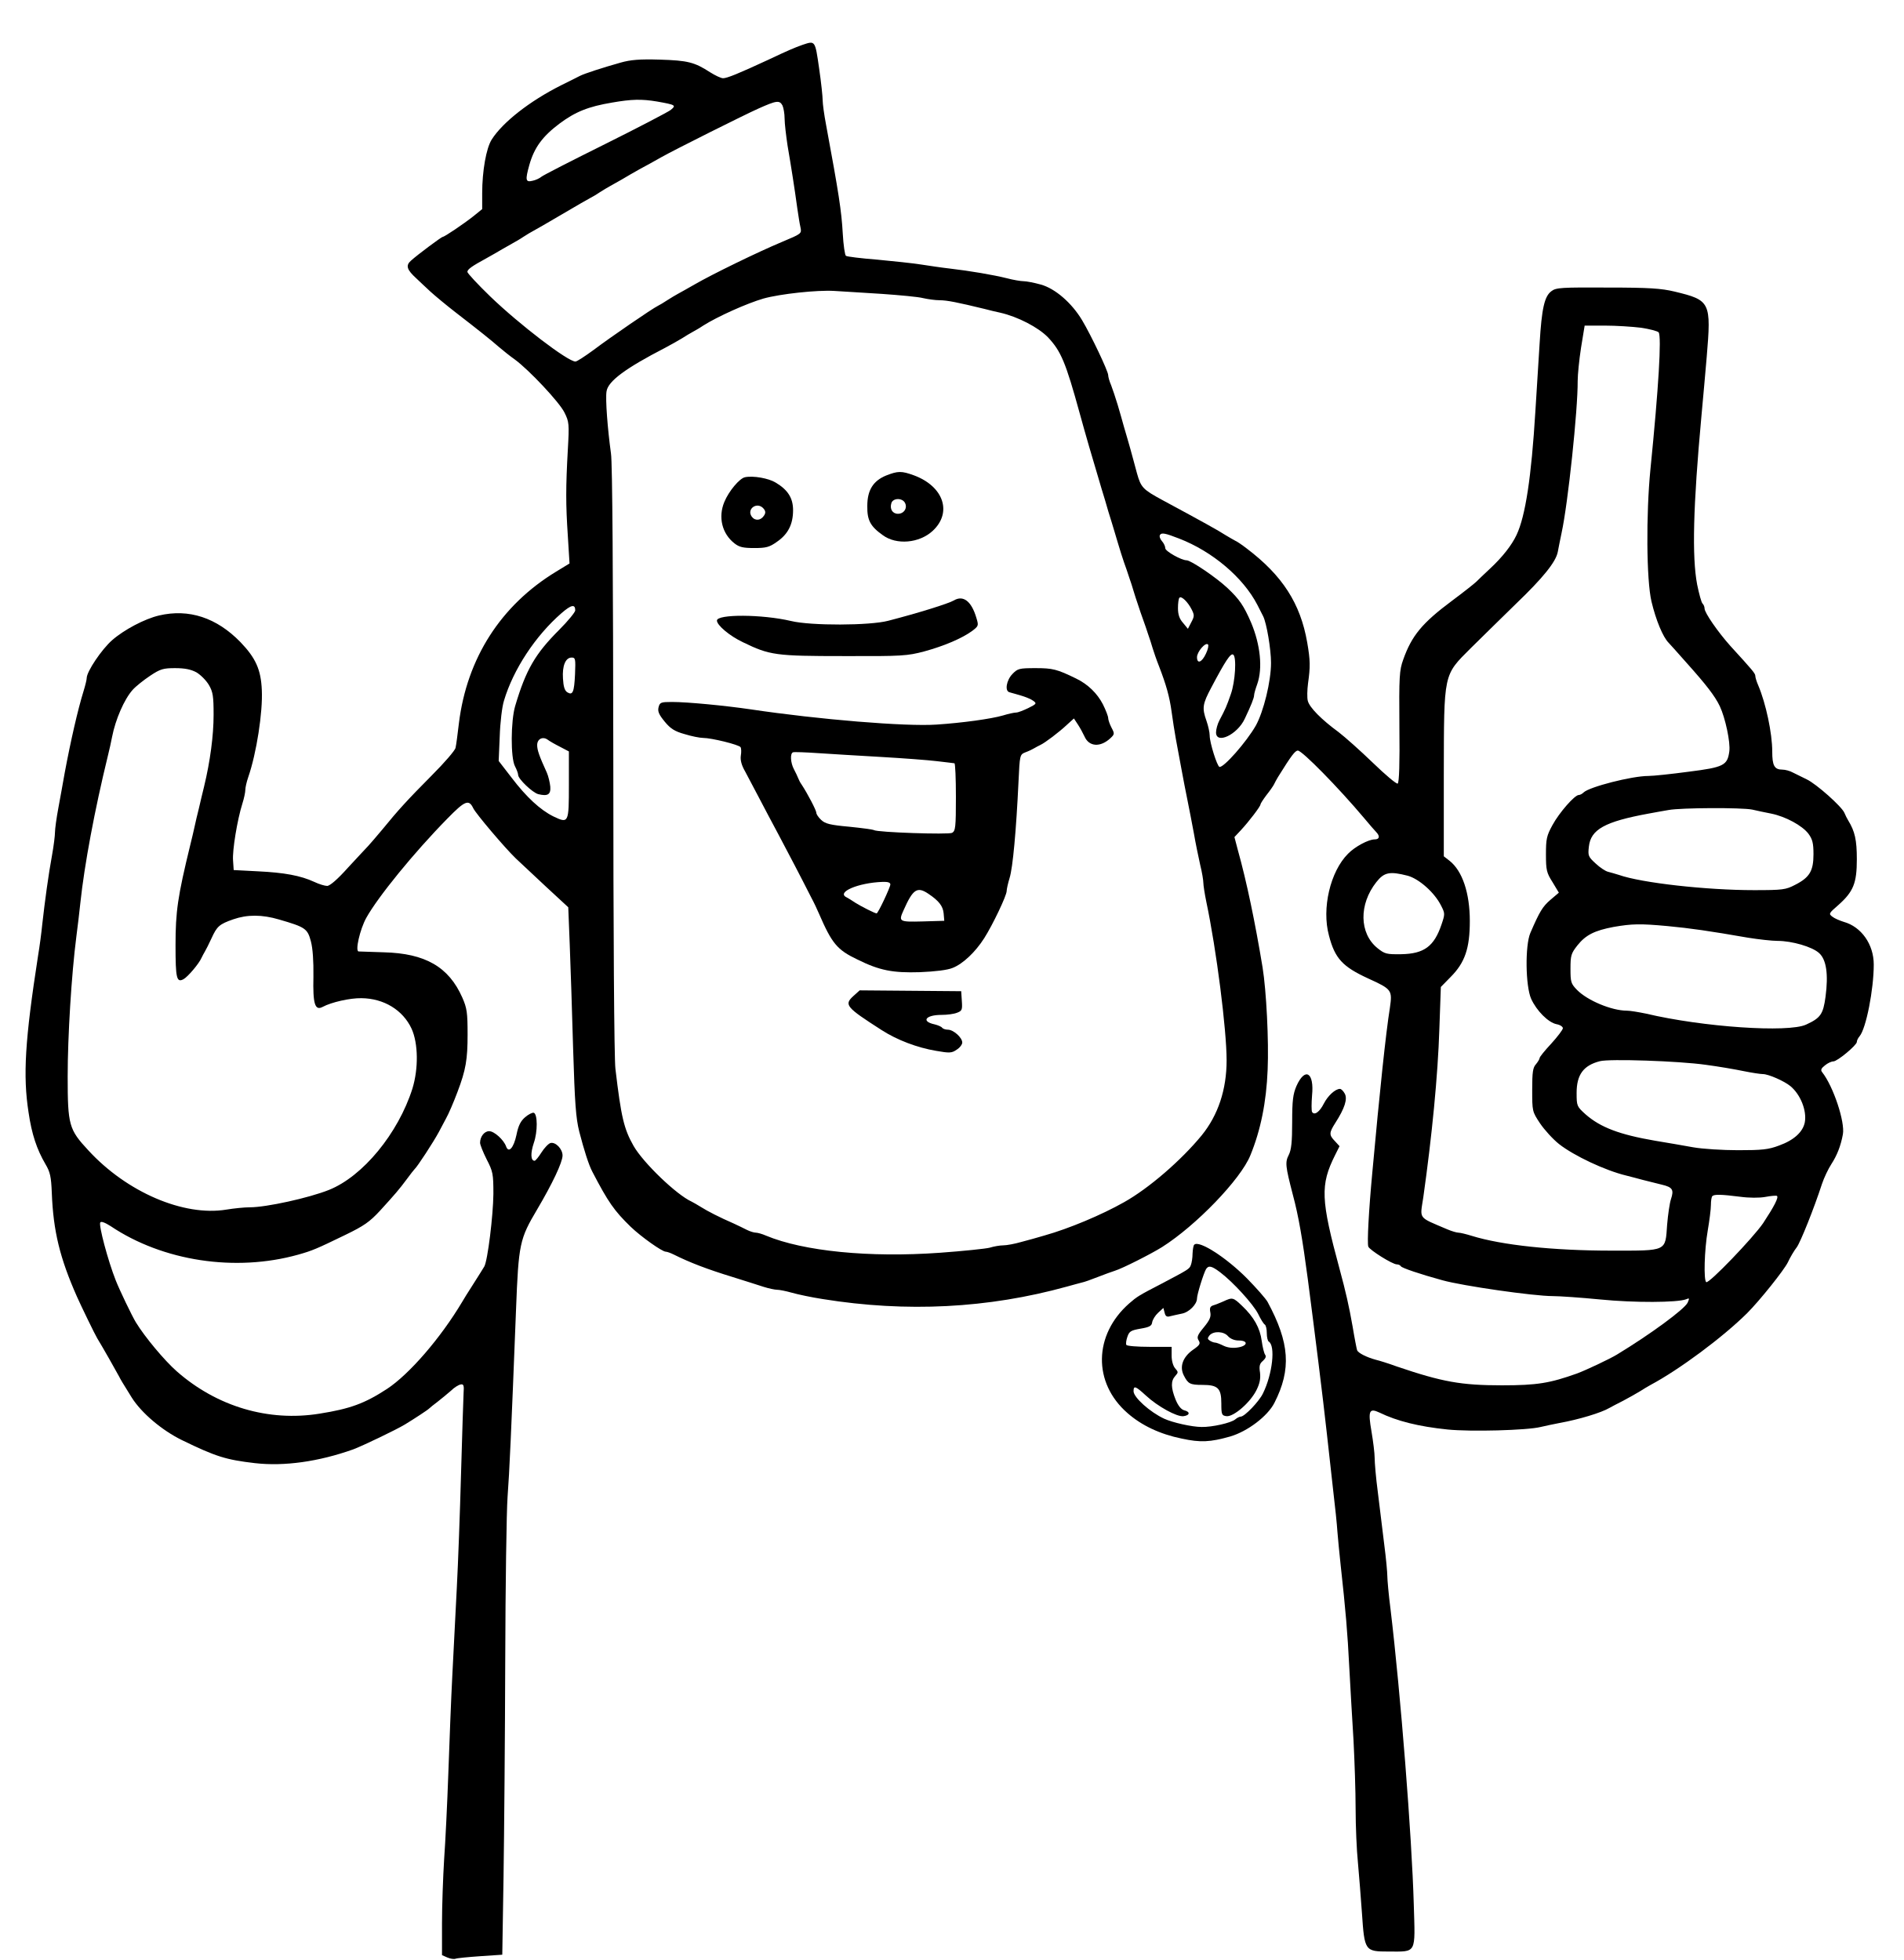
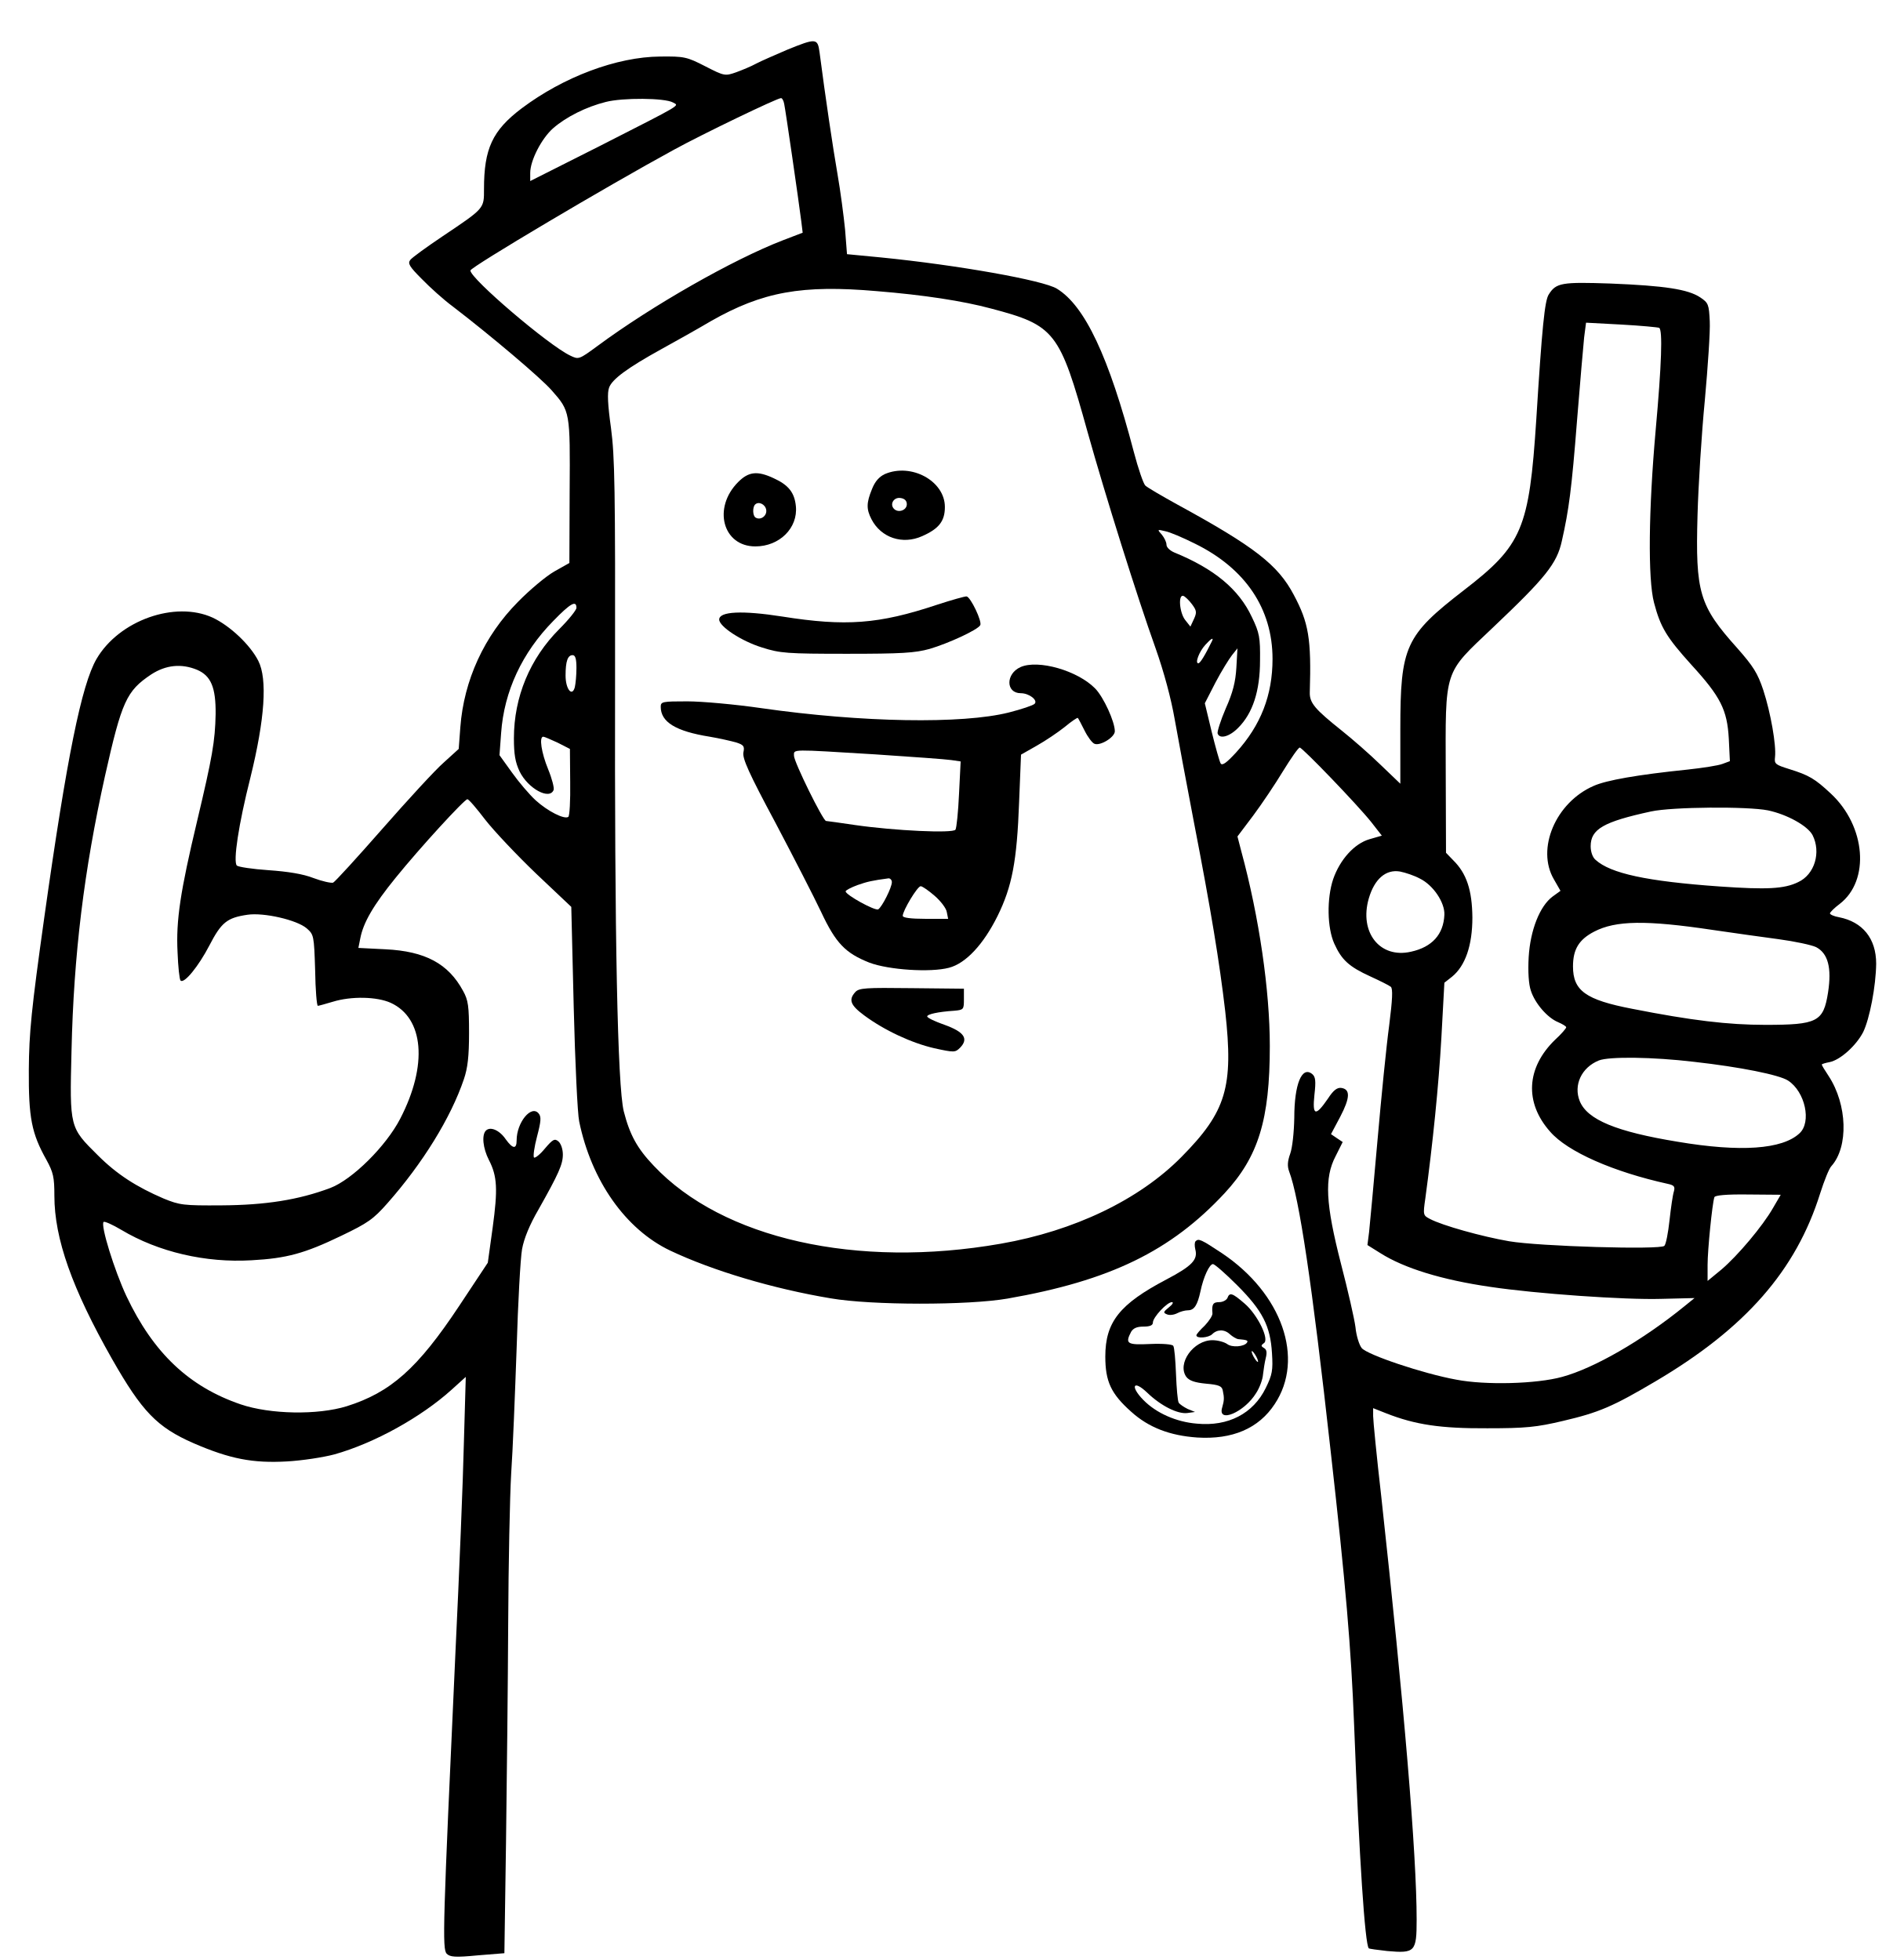
- <svg xmlns="http://www.w3.org/2000/svg" version="1.0" width="900pt" height="927pt" viewBox="0 0 900 927" preserveAspectRatio="xMidYMid meet">
-   <g transform="translate(0,927) scale(0.1,-0.1)" fill="#000000" stroke="none">
-     <path d="M3795 9058 c-37 -13 -70 -27 -165 -72 -138 -64 -192 -86 -211 -86 -10 0 -37 13 -61 28 -74 48 -106 56 -238 60 -96 3 -139 -1 -185 -14 -82 -23 -172 -52 -193 -63 -9 -5 -50 -25 -90 -45 -147 -74 -275 -174 -327 -256 -26 -41 -45 -149 -45 -254 l0 -75 -42 -34 c-47 -37 -136 -97 -144 -97 -6 0 -119 -84 -151 -113 -26 -23 -19 -43 26 -84 14 -14 44 -41 66 -62 22 -20 76 -65 120 -99 115 -89 165 -129 204 -163 19 -16 52 -43 75 -59 67 -49 211 -202 235 -251 22 -44 23 -54 16 -175 -10 -180 -10 -259 0 -409 l8 -130 -64 -39 c-261 -159 -421 -409 -459 -716 -6 -52 -13 -105 -16 -117 -2 -12 -53 -71 -112 -130 -118 -119 -158 -163 -234 -256 -28 -34 -59 -69 -67 -78 -9 -9 -51 -55 -95 -102 -49 -55 -86 -87 -99 -87 -11 0 -38 8 -61 19 -65 30 -142 44 -266 50 l-115 6 -3 45 c-4 47 20 193 44 269 8 25 14 54 14 65 0 11 6 38 14 61 39 113 69 307 64 411 -4 97 -29 152 -101 227 -113 116 -244 159 -385 126 -68 -16 -165 -67 -222 -117 -49 -43 -120 -148 -120 -179 0 -8 -7 -36 -15 -62 -27 -87 -61 -236 -89 -386 -8 -44 -21 -119 -30 -166 -9 -48 -16 -100 -16 -115 0 -16 -6 -65 -14 -109 -17 -92 -34 -218 -46 -325 -4 -41 -13 -109 -20 -150 -62 -400 -72 -567 -45 -741 15 -103 39 -175 80 -245 22 -37 27 -59 30 -137 7 -180 38 -307 119 -490 20 -45 85 -179 96 -197 20 -32 96 -166 103 -180 8 -16 14 -26 60 -100 46 -73 143 -155 237 -201 162 -79 209 -93 345 -109 139 -16 302 7 465 65 43 16 202 92 245 118 46 28 110 70 115 76 3 3 21 18 40 32 19 15 47 38 63 52 15 15 35 27 45 29 14 3 17 -4 14 -42 -1 -25 -7 -196 -12 -380 -5 -184 -14 -427 -20 -540 -6 -113 -15 -297 -21 -410 -6 -113 -14 -322 -19 -465 -5 -143 -14 -327 -20 -410 -5 -82 -10 -218 -10 -301 l0 -151 25 -11 c14 -6 31 -9 39 -6 7 3 60 8 117 12 l104 7 6 370 c3 204 7 663 8 1020 1 358 6 706 11 775 9 120 17 297 40 885 12 313 17 335 100 475 72 122 120 223 120 255 0 31 -33 65 -57 59 -10 -3 -29 -23 -43 -45 -13 -21 -28 -39 -32 -39 -19 0 -20 36 -4 84 19 54 18 137 0 143 -6 2 -25 -7 -41 -21 -21 -18 -32 -39 -41 -84 -13 -61 -37 -88 -49 -54 -11 31 -56 72 -80 72 -23 0 -43 -26 -43 -55 0 -9 14 -44 31 -78 30 -58 32 -69 32 -164 -1 -102 -27 -315 -43 -343 -5 -8 -28 -46 -52 -83 -24 -37 -48 -76 -53 -85 -102 -171 -250 -342 -355 -411 -106 -69 -174 -94 -319 -117 -241 -39 -485 33 -675 200 -58 51 -150 161 -193 231 -18 29 -78 154 -96 200 -37 94 -81 260 -73 273 4 7 22 0 49 -17 247 -166 590 -218 887 -135 67 19 86 27 222 93 89 43 116 62 165 115 72 79 91 101 128 151 16 22 32 42 35 45 13 11 91 131 115 176 14 27 30 56 34 64 12 21 36 77 54 125 40 105 48 155 48 272 0 104 -3 125 -25 175 -64 145 -175 209 -371 214 -60 2 -114 4 -119 4 -18 0 6 105 36 159 55 99 225 308 383 469 84 86 102 93 123 49 12 -25 148 -186 201 -237 20 -19 84 -79 142 -133 l106 -98 7 -177 c4 -97 11 -319 16 -492 8 -260 13 -328 29 -392 23 -89 45 -158 62 -190 75 -144 103 -184 181 -260 50 -48 149 -118 166 -118 6 0 23 -6 39 -14 74 -37 157 -69 278 -106 55 -17 120 -38 145 -46 25 -8 54 -14 64 -14 11 0 42 -6 70 -14 28 -8 94 -22 146 -30 397 -64 783 -44 1155 59 28 8 59 16 70 19 11 2 45 14 75 26 30 12 67 25 82 30 36 11 172 80 223 112 161 102 371 320 417 433 49 119 76 253 82 405 6 136 -6 374 -24 485 -35 212 -75 405 -117 555 l-16 61 30 32 c39 42 93 113 93 122 0 4 13 24 28 44 16 20 32 43 36 51 4 8 12 24 19 35 64 103 81 125 94 125 20 0 191 -174 313 -319 25 -30 51 -60 58 -67 18 -19 15 -34 -8 -34 -29 0 -93 -34 -126 -68 -84 -84 -125 -259 -90 -387 28 -108 64 -147 186 -203 112 -51 114 -55 102 -139 -19 -118 -48 -394 -83 -778 -17 -182 -25 -333 -19 -351 6 -16 114 -84 135 -84 8 0 16 -4 19 -9 5 -8 90 -37 196 -66 97 -27 432 -75 522 -75 31 0 133 -7 225 -16 161 -16 364 -15 406 1 16 7 16 5 7 -16 -15 -31 -175 -149 -335 -246 -35 -21 -145 -73 -188 -89 -129 -46 -189 -56 -355 -56 -193 0 -282 16 -497 89 -38 14 -83 28 -100 32 -44 12 -83 32 -88 45 -2 6 -12 56 -21 111 -17 97 -33 167 -61 270 -90 332 -93 400 -22 542 l21 42 -22 24 c-28 29 -28 39 2 86 45 70 58 113 45 138 -7 13 -17 23 -23 23 -22 0 -57 -32 -76 -69 -20 -40 -45 -58 -56 -40 -3 6 -3 41 0 78 11 109 -33 136 -74 44 -16 -38 -20 -67 -20 -170 0 -94 -4 -131 -16 -155 -18 -35 -16 -53 19 -188 27 -100 46 -211 71 -400 35 -269 70 -549 90 -730 8 -74 22 -196 30 -270 9 -74 18 -162 20 -195 3 -33 9 -103 15 -155 24 -217 33 -324 41 -485 5 -93 14 -249 20 -345 5 -96 10 -242 10 -325 0 -82 5 -197 11 -255 5 -58 14 -165 19 -239 12 -178 14 -181 126 -181 134 0 126 -14 119 223 -9 321 -62 996 -110 1397 -9 69 -15 139 -15 155 0 17 -6 85 -15 153 -8 67 -22 177 -30 245 -9 67 -15 140 -15 162 0 22 -7 78 -15 125 -17 98 -11 112 38 89 82 -40 185 -66 322 -80 109 -11 376 -4 440 12 22 5 63 14 90 19 89 16 196 48 235 71 8 5 38 20 65 34 28 15 64 35 80 45 17 11 39 24 50 30 135 72 341 225 456 339 60 60 175 204 193 241 10 22 30 56 42 71 17 23 81 182 119 299 10 30 30 72 45 95 26 40 44 85 54 140 11 58 -45 227 -98 294 -8 10 -5 18 13 32 13 11 31 19 40 19 19 0 111 77 111 92 0 7 6 19 13 27 31 37 67 222 67 339 0 96 -59 179 -142 202 -19 6 -43 16 -53 24 -19 14 -18 16 27 55 72 64 88 104 88 217 0 91 -9 132 -41 184 -5 8 -13 24 -18 36 -13 30 -132 136 -178 158 -21 10 -50 25 -65 32 -14 8 -37 14 -50 14 -38 0 -48 19 -48 86 0 86 -30 227 -66 312 -8 18 -14 38 -14 45 0 12 -13 27 -118 142 -59 66 -122 157 -122 177 0 8 -4 18 -10 24 -5 5 -16 45 -25 89 -25 131 -19 372 20 795 8 85 19 211 25 280 22 262 18 270 -152 311 -63 15 -120 19 -317 19 -217 1 -243 0 -265 -17 -33 -24 -46 -81 -56 -248 -5 -77 -14 -221 -20 -320 -19 -312 -47 -496 -89 -585 -23 -49 -67 -105 -125 -159 -27 -25 -56 -53 -65 -62 -9 -9 -61 -50 -116 -91 -141 -105 -190 -165 -230 -278 -18 -50 -20 -78 -18 -317 2 -172 -1 -264 -8 -269 -6 -3 -58 41 -117 98 -59 57 -132 122 -162 145 -82 60 -138 117 -146 148 -4 14 -3 52 1 83 11 78 11 108 -4 194 -32 184 -117 316 -286 444 -22 17 -47 34 -55 37 -8 4 -28 16 -45 26 -34 22 -104 61 -297 165 -94 51 -103 60 -122 128 -9 35 -24 88 -32 118 -9 30 -21 75 -29 100 -7 25 -20 72 -30 105 -10 33 -24 75 -31 93 -8 18 -14 40 -14 48 0 18 -80 187 -123 259 -49 82 -127 150 -195 169 -32 9 -69 16 -82 16 -13 0 -49 6 -79 14 -64 16 -176 35 -271 46 -36 4 -96 13 -135 19 -38 6 -132 16 -207 23 -76 6 -142 14 -148 18 -5 3 -12 51 -15 105 -6 108 -19 191 -79 515 -9 47 -16 99 -16 115 0 17 -7 85 -17 153 -19 132 -18 130 -78 110z m-689 -268 c90 -16 93 -18 64 -41 -14 -10 -153 -83 -310 -161 -157 -78 -292 -147 -300 -154 -8 -7 -27 -16 -42 -19 -33 -8 -35 3 -15 75 23 81 61 134 142 195 75 56 136 81 250 100 92 16 139 17 211 5z m594 -19 c5 -11 10 -39 10 -62 0 -23 7 -81 14 -128 16 -93 33 -200 46 -296 5 -33 11 -74 15 -90 6 -30 6 -30 -87 -69 -115 -48 -332 -154 -413 -201 -33 -19 -69 -39 -80 -45 -11 -6 -33 -19 -50 -30 -16 -11 -37 -23 -45 -27 -25 -12 -225 -149 -303 -208 -41 -30 -79 -55 -86 -55 -36 0 -265 175 -403 308 -59 57 -108 110 -108 116 0 12 21 27 89 64 24 13 58 33 75 43 17 10 40 23 51 29 11 6 34 19 50 30 17 11 37 23 45 27 8 4 69 39 135 78 66 39 127 74 135 78 8 4 29 16 45 27 17 11 39 24 50 30 11 6 36 20 55 31 19 12 57 33 83 48 26 14 74 40 105 58 64 36 396 202 457 229 87 39 101 41 115 15z m470 -891 c85 -6 173 -14 195 -20 22 -5 57 -10 78 -10 35 0 84 -10 212 -41 22 -6 56 -14 75 -18 83 -19 179 -69 225 -116 62 -66 84 -118 151 -362 24 -88 65 -229 89 -308 6 -22 20 -67 30 -100 9 -33 23 -78 30 -100 7 -22 20 -67 30 -100 10 -33 23 -76 30 -95 7 -19 18 -51 24 -70 7 -19 16 -48 21 -65 5 -16 14 -46 21 -65 6 -19 17 -51 24 -70 7 -19 18 -51 24 -70 7 -19 16 -48 21 -65 5 -16 18 -55 30 -85 34 -88 50 -144 60 -217 5 -37 14 -95 20 -128 6 -33 18 -96 26 -140 8 -44 21 -111 29 -150 8 -38 21 -108 30 -155 8 -47 22 -114 30 -150 9 -36 15 -74 15 -85 0 -11 6 -51 14 -90 48 -227 96 -605 96 -750 0 -138 -40 -259 -118 -355 -96 -117 -249 -250 -367 -316 -106 -60 -261 -125 -375 -157 -30 -9 -80 -23 -111 -31 -31 -9 -69 -16 -85 -16 -16 0 -45 -5 -64 -11 -19 -5 -125 -16 -235 -24 -335 -24 -645 7 -823 81 -18 8 -40 14 -48 14 -9 0 -28 6 -42 13 -15 8 -43 21 -62 30 -69 30 -125 59 -155 78 -16 10 -37 22 -45 26 -71 32 -228 183 -274 263 -46 81 -59 137 -86 365 -6 47 -10 649 -10 1460 -1 863 -4 1406 -11 1450 -16 116 -27 258 -21 294 7 48 89 109 277 206 28 15 64 35 80 45 17 11 39 24 50 30 11 6 34 19 50 30 68 43 206 105 285 128 79 22 254 41 335 36 39 -2 140 -9 225 -14z m3589 -160 c41 -6 79 -16 84 -22 14 -21 0 -259 -39 -648 -21 -213 -19 -523 5 -625 21 -88 54 -168 81 -195 3 -3 41 -45 85 -95 94 -105 134 -157 157 -205 26 -55 51 -171 45 -214 -9 -66 -26 -75 -193 -96 -82 -11 -167 -20 -190 -20 -78 0 -280 -52 -306 -78 -7 -7 -17 -12 -23 -12 -19 0 -92 -83 -124 -142 -28 -51 -31 -66 -31 -139 0 -74 3 -87 31 -131 l30 -50 -40 -34 c-37 -32 -51 -55 -95 -157 -25 -59 -23 -250 4 -311 26 -57 81 -112 120 -120 17 -3 30 -12 30 -19 0 -7 -25 -40 -55 -73 -30 -32 -55 -63 -55 -68 0 -5 -8 -18 -17 -29 -15 -16 -18 -38 -18 -121 0 -102 0 -103 37 -159 21 -31 61 -75 90 -98 70 -55 218 -125 318 -149 19 -5 55 -14 80 -21 25 -6 65 -16 88 -22 51 -12 58 -24 43 -69 -6 -18 -14 -72 -18 -120 -9 -128 2 -123 -262 -123 -278 0 -520 26 -662 70 -26 8 -54 15 -63 15 -8 0 -32 7 -53 16 -140 60 -129 45 -113 151 41 290 69 576 76 797 l7 198 46 47 c68 68 91 136 91 265 0 132 -35 237 -96 285 l-27 21 0 387 c1 484 -3 467 128 598 50 50 147 144 215 211 125 120 187 196 196 244 2 14 11 54 18 90 30 137 77 582 76 718 0 29 7 100 16 158 l17 104 96 0 c53 0 129 -5 170 -10z m-2184 -997 c158 -61 303 -184 370 -313 10 -19 22 -44 28 -55 16 -32 37 -155 37 -220 0 -88 -35 -230 -72 -297 -44 -77 -153 -201 -172 -195 -11 4 -46 114 -46 148 0 15 -7 46 -15 69 -22 62 -19 80 23 159 66 125 91 163 103 155 17 -10 10 -128 -11 -187 -21 -60 -25 -69 -54 -124 -9 -17 -16 -43 -16 -57 0 -58 101 -11 136 65 29 61 44 98 44 111 0 7 7 31 15 53 26 74 15 185 -29 290 -35 81 -56 111 -111 163 -54 51 -174 132 -194 132 -25 0 -101 43 -101 57 0 9 -7 24 -16 34 -9 10 -13 23 -9 29 7 12 26 8 90 -17z m60 -336 c13 -26 13 -32 -2 -60 l-16 -31 -23 28 c-17 19 -24 39 -24 70 0 23 3 46 7 49 9 10 40 -20 58 -56z m-2915 -4 c0 -8 -34 -50 -76 -92 -113 -113 -157 -188 -208 -360 -21 -71 -22 -245 -1 -285 8 -15 15 -34 15 -41 0 -19 68 -84 95 -91 45 -11 60 -2 57 36 -2 19 -9 49 -16 65 -37 81 -46 108 -46 131 0 29 26 42 49 26 9 -7 35 -22 59 -34 l42 -22 0 -158 c0 -181 -1 -184 -74 -149 -62 31 -127 91 -197 183 l-61 79 5 117 c2 64 11 140 20 168 44 148 149 307 272 414 46 40 65 44 65 13z m2982 -205 c-19 -41 -42 -50 -42 -16 0 25 40 72 52 60 4 -4 0 -24 -10 -44z m-2983 -97 c-4 -86 -11 -101 -37 -85 -12 8 -18 27 -20 65 -4 60 12 99 41 99 18 0 19 -6 16 -79z m-1790 9 c20 -12 46 -38 59 -60 19 -33 22 -53 22 -141 0 -97 -16 -219 -45 -339 -7 -30 -19 -77 -25 -105 -7 -27 -16 -66 -20 -85 -4 -19 -13 -57 -20 -85 -60 -246 -70 -316 -70 -476 0 -156 5 -178 38 -160 20 11 73 73 85 101 4 8 11 22 16 30 5 8 19 36 31 62 26 57 37 67 103 90 66 23 136 23 217 -1 124 -36 134 -43 150 -103 9 -34 13 -93 12 -168 -3 -128 7 -162 44 -142 41 22 129 42 183 41 106 -1 196 -56 237 -144 32 -70 33 -190 4 -284 -67 -211 -234 -415 -395 -479 -95 -38 -296 -82 -373 -82 -26 0 -76 -5 -112 -11 -201 -33 -470 82 -652 280 -92 99 -98 119 -98 350 0 189 18 483 41 661 6 47 15 119 19 160 19 179 67 437 130 695 7 28 16 68 20 90 16 82 57 177 97 222 15 17 53 47 83 67 48 32 62 36 118 36 46 0 75 -6 101 -20z m7356 -649 c22 -5 63 -14 90 -19 69 -14 147 -57 176 -95 19 -26 24 -44 24 -97 0 -79 -18 -110 -87 -145 -44 -23 -58 -25 -195 -25 -224 0 -530 34 -638 72 -16 5 -40 12 -52 15 -12 3 -38 20 -58 39 -35 32 -37 37 -32 80 9 81 75 118 282 156 28 5 70 13 95 17 60 11 345 12 395 2z m-1628 -313 c53 -15 126 -79 157 -141 19 -37 19 -40 2 -90 -35 -103 -82 -138 -190 -140 -70 -1 -78 1 -113 29 -86 70 -88 207 -5 312 37 47 63 52 149 30z m1228 -238 c107 -10 197 -23 381 -55 50 -8 113 -15 139 -15 68 0 165 -28 197 -58 34 -31 44 -100 30 -206 -11 -83 -24 -101 -92 -132 -84 -39 -487 -12 -757 52 -34 7 -75 14 -91 14 -71 0 -186 48 -235 98 -29 30 -31 37 -31 101 0 62 3 72 33 110 39 49 81 70 171 87 87 15 125 16 255 4z m180 -656 c61 -8 142 -22 180 -30 39 -8 80 -14 91 -14 26 0 101 -33 130 -57 48 -40 78 -116 68 -171 -9 -46 -52 -85 -122 -110 -50 -19 -81 -22 -193 -22 -74 0 -170 6 -214 14 -44 8 -125 22 -180 31 -168 29 -257 63 -327 124 -42 38 -43 40 -43 102 0 86 32 130 110 150 44 12 373 1 500 -17z m162 -624 c44 -6 92 -6 120 -1 26 5 51 7 55 5 10 -6 -13 -50 -65 -129 -47 -69 -256 -287 -269 -279 -13 8 -9 152 7 244 8 47 15 101 15 121 0 20 3 39 7 42 9 9 43 8 130 -3z" />
-     <path d="M4190 7021 c-61 -25 -89 -69 -89 -144 -1 -67 14 -96 73 -138 65 -48 173 -38 236 20 94 87 52 211 -89 263 -58 21 -75 21 -131 -1z m89 -129 c13 -24 -4 -52 -33 -52 -26 0 -40 23 -31 51 8 24 51 25 64 1z" />
-     <path d="M3523 7013 c-26 -5 -77 -66 -98 -117 -30 -72 -11 -150 48 -196 23 -18 41 -22 94 -22 55 0 71 4 106 29 53 36 77 83 77 150 0 57 -24 96 -83 131 -33 20 -105 33 -144 25z m88 -149 c9 -11 10 -20 2 -32 -15 -24 -42 -27 -58 -6 -27 37 26 74 56 38z" />
-     <path d="M4510 6430 c-26 -15 -167 -59 -310 -96 -87 -23 -366 -24 -460 -1 -136 32 -350 33 -350 2 0 -22 60 -73 124 -103 126 -61 153 -65 476 -65 277 -1 300 1 380 22 95 26 179 62 227 97 30 23 31 25 20 61 -23 79 -62 110 -107 83z" />
-     <path d="M4787 6082 c-28 -29 -37 -80 -14 -86 6 -2 30 -9 52 -15 22 -6 49 -17 60 -25 18 -13 17 -15 -23 -35 -23 -11 -48 -21 -57 -21 -9 0 -37 -6 -63 -14 -55 -16 -192 -35 -314 -43 -145 -10 -557 24 -878 72 -123 18 -300 35 -372 35 -53 0 -58 -2 -64 -25 -5 -20 2 -35 29 -68 27 -33 47 -46 94 -59 32 -10 72 -18 87 -18 40 0 170 -32 178 -44 3 -5 4 -23 1 -40 -3 -21 3 -45 21 -76 13 -25 43 -81 66 -125 23 -44 63 -120 90 -170 44 -83 106 -201 156 -300 12 -22 28 -56 36 -75 62 -143 86 -172 182 -218 105 -52 167 -64 296 -60 72 3 130 10 154 20 49 19 108 75 150 141 40 63 106 201 106 223 0 8 6 36 14 62 15 48 31 222 42 455 6 127 6 128 33 139 14 5 33 14 41 19 8 5 22 12 30 16 20 9 88 60 126 96 l32 29 19 -29 c10 -15 24 -41 31 -56 21 -49 75 -53 123 -8 19 18 20 21 5 49 -9 17 -16 38 -16 46 0 8 -11 37 -25 65 -27 52 -71 95 -127 122 -90 44 -111 49 -191 49 -78 0 -85 -2 -110 -28z m-622 -392 c105 -6 224 -15 265 -20 41 -5 78 -9 83 -10 4 0 7 -72 7 -160 0 -142 -2 -160 -18 -169 -17 -9 -353 2 -370 13 -5 3 -58 10 -117 16 -89 8 -113 14 -132 32 -13 12 -23 27 -23 34 0 11 -41 90 -70 134 -6 8 -13 22 -16 30 -3 8 -12 27 -20 42 -16 30 -19 75 -4 80 6 2 59 0 118 -4 59 -4 193 -12 297 -18z m45 -603 c0 -13 -58 -137 -65 -137 -8 0 -73 33 -100 50 -16 11 -36 23 -42 26 -50 24 55 69 170 73 25 1 37 -3 37 -12z m181 -45 c49 -33 68 -58 71 -92 l3 -35 -102 -3 c-113 -3 -115 -1 -90 54 44 99 64 113 118 76z" />
-     <path d="M4036 4560 c-46 -42 -37 -53 133 -162 73 -47 168 -83 257 -98 63 -11 74 -11 97 5 15 9 27 25 27 34 0 24 -42 61 -68 61 -11 0 -23 4 -27 9 -3 5 -19 12 -35 16 -66 14 -44 45 32 45 26 0 58 4 73 10 24 9 26 14 23 56 l-3 46 -240 2 -240 2 -29 -26z" />
-     <path d="M5647 3383 c-4 -3 -7 -22 -8 -42 0 -20 -4 -44 -8 -54 -7 -19 -11 -21 -136 -87 -112 -58 -118 -62 -156 -95 -168 -148 -172 -375 -8 -518 67 -59 154 -100 257 -121 88 -19 134 -17 229 10 82 24 177 96 209 159 81 159 72 284 -32 477 -8 15 -52 65 -97 111 -98 99 -228 183 -250 160z m122 -130 c61 -46 156 -150 180 -197 12 -25 26 -48 32 -51 5 -4 9 -21 9 -40 0 -19 4 -36 9 -40 33 -19 18 -154 -27 -245 -18 -38 -87 -110 -105 -110 -6 0 -18 -6 -26 -13 -20 -17 -110 -37 -159 -36 -46 0 -138 21 -177 39 -67 31 -145 101 -145 130 0 28 9 25 58 -20 56 -52 147 -102 178 -98 31 4 33 21 3 28 -14 4 -28 21 -40 50 -23 57 -23 89 -2 112 15 17 15 19 0 36 -10 11 -17 36 -17 60 l0 42 -104 0 c-58 0 -107 4 -110 9 -3 5 -1 22 5 39 9 26 17 30 62 38 42 7 53 13 55 30 2 12 14 32 28 45 l25 23 6 -23 c4 -17 11 -21 27 -16 11 3 36 8 54 12 34 6 72 44 72 72 0 19 32 121 43 139 12 18 26 15 66 -15z" />
-     <path d="M5785 3115 c-16 -7 -38 -16 -49 -19 -14 -5 -17 -13 -13 -33 4 -21 -3 -37 -31 -71 -30 -36 -34 -47 -24 -62 9 -15 5 -22 -27 -44 -48 -34 -65 -80 -43 -122 20 -39 29 -44 88 -44 73 0 89 -16 89 -87 0 -54 2 -58 25 -61 34 -3 112 65 141 123 16 32 20 54 17 83 -5 31 -2 43 14 56 13 12 16 21 10 29 -5 7 -12 36 -16 65 -8 61 -37 113 -93 166 -42 40 -45 41 -88 21z m22 -165 c11 -12 30 -20 50 -20 47 0 43 -26 -4 -33 -24 -4 -48 -1 -67 8 -16 8 -34 15 -40 15 -6 0 -17 4 -25 9 -12 8 -12 12 -2 25 19 22 68 20 88 -4z" />
+ <svg xmlns="http://www.w3.org/2000/svg" version="1.0" width="700pt" height="721pt" viewBox="0 0 700 721" preserveAspectRatio="xMidYMid meet">
+   <g id="freak" transform="translate(0,721) scale(0.1,-0.1)" fill="#000000" stroke="none">
+     <path d="M2895 7027 c-44 -19 -95 -41 -114 -51 -18 -10 -52 -24 -74 -32 -40 -14 -43 -14 -113 22 -68 35 -78 37 -166 36 -159 -1 -356 -75 -510 -191 -107 -81 -138 -148 -138 -296 0 -73 3 -70 -152 -174 -58 -39 -112 -78 -119 -87 -10 -13 -4 -24 42 -70 30 -31 81 -77 115 -102 137 -105 323 -262 363 -308 68 -77 68 -78 66 -372 l-1 -263 -55 -31 c-30 -17 -90 -67 -134 -112 -124 -125 -199 -288 -212 -461 l-6 -80 -55 -50 c-31 -27 -132 -137 -225 -243 -93 -106 -175 -196 -182 -199 -8 -2 -40 5 -72 17 -38 15 -94 24 -166 29 -59 4 -111 12 -116 17 -14 15 6 150 50 324 53 215 63 362 29 429 -30 59 -104 129 -168 159 -138 63 -344 -10 -427 -152 -55 -95 -109 -360 -192 -950 -48 -342 -56 -425 -57 -561 -1 -177 10 -234 65 -332 25 -46 29 -63 29 -132 0 -157 65 -341 212 -600 110 -193 165 -251 300 -310 134 -58 218 -74 343 -67 55 3 134 15 175 26 146 41 318 136 431 238 l52 47 -7 -243 c-3 -134 -17 -480 -31 -770 -46 -1005 -49 -1092 -32 -1109 12 -12 31 -14 113 -6 l99 8 6 410 c3 226 7 588 8 805 1 217 6 465 11 550 6 85 14 292 20 460 5 168 14 332 20 365 7 39 28 90 60 145 75 133 90 167 90 203 0 20 -7 40 -16 48 -14 12 -21 8 -50 -26 -18 -22 -36 -36 -40 -33 -4 4 1 39 11 77 15 57 16 73 6 85 -27 33 -81 -33 -81 -99 0 -33 -14 -32 -40 4 -23 34 -57 48 -73 32 -16 -16 -11 -65 11 -108 31 -60 33 -108 14 -248 l-18 -130 -106 -160 c-152 -229 -251 -317 -413 -368 -107 -33 -281 -30 -390 7 -190 65 -321 189 -420 398 -44 94 -96 261 -84 273 4 3 33 -10 65 -29 137 -82 311 -122 479 -112 129 7 195 25 330 90 98 47 118 61 170 120 129 146 233 314 281 456 14 41 19 84 19 170 0 99 -3 121 -22 155 -54 100 -139 146 -286 153 l-99 5 7 35 c11 58 48 122 130 223 89 110 253 289 264 289 5 0 34 -34 66 -76 32 -41 116 -130 187 -198 l129 -122 9 -370 c5 -203 14 -391 20 -419 45 -219 171 -397 334 -475 158 -75 381 -141 591 -176 151 -26 505 -26 650 -1 378 66 601 175 799 388 124 134 166 270 166 541 0 204 -39 474 -105 717 l-14 54 58 77 c32 43 81 116 110 164 29 47 56 86 61 86 10 0 212 -210 263 -274 l39 -50 -45 -13 c-56 -16 -109 -75 -134 -147 -24 -72 -22 -179 4 -237 27 -60 54 -85 133 -121 35 -16 69 -33 75 -38 8 -7 6 -47 -6 -142 -10 -73 -29 -263 -43 -423 -14 -159 -28 -311 -31 -338 l-6 -47 48 -30 c87 -55 225 -98 405 -124 167 -25 494 -48 627 -44 l123 3 -37 -30 c-155 -126 -332 -228 -450 -260 -94 -26 -283 -31 -390 -10 -121 22 -326 91 -347 116 -9 11 -20 45 -23 77 -4 31 -28 136 -53 232 -57 222 -62 317 -20 397 l26 52 -21 14 -22 15 34 64 c36 69 38 101 4 106 -15 2 -29 -8 -49 -39 -46 -67 -58 -64 -50 13 6 52 4 67 -8 77 -38 31 -66 -37 -66 -161 -1 -53 -7 -110 -15 -132 -10 -28 -11 -46 -4 -65 37 -97 84 -409 153 -1031 55 -488 75 -723 86 -1005 19 -494 40 -808 54 -822 2 -2 32 -6 68 -10 102 -9 108 -3 108 115 0 242 -46 788 -130 1556 -17 148 -30 281 -30 297 l0 29 48 -19 c107 -42 200 -56 372 -55 141 0 181 4 278 27 132 31 182 52 341 146 330 195 516 407 605 691 15 47 33 92 41 100 64 71 59 227 -10 332 -14 21 -25 39 -25 42 0 2 13 6 29 9 39 8 97 60 123 110 24 49 47 169 48 252 0 93 -50 154 -137 171 -18 3 -33 10 -33 14 0 4 16 20 36 35 112 86 96 286 -33 406 -58 54 -79 67 -153 90 -51 16 -55 19 -52 44 5 44 -16 163 -43 246 -21 63 -37 88 -96 155 -140 156 -154 204 -146 489 3 110 15 301 27 424 11 122 20 253 18 289 -3 62 -5 68 -35 88 -45 30 -131 43 -330 51 -179 6 -200 3 -227 -40 -15 -22 -25 -122 -46 -460 -26 -403 -52 -463 -266 -628 -216 -167 -234 -206 -234 -512 l0 -200 -72 69 c-40 39 -104 95 -143 126 -99 79 -119 102 -118 141 6 198 -4 256 -59 359 -58 110 -144 177 -428 332 -58 32 -111 63 -118 70 -7 7 -26 62 -42 123 -92 351 -180 538 -283 601 -50 31 -366 87 -647 115 l-125 12 -7 90 c-5 50 -17 142 -28 205 -17 98 -44 279 -66 448 -7 52 -13 52 -119 9z m-420 -194 c23 -13 41 -2 -267 -159 l-258 -130 0 30 c0 46 42 127 84 164 48 42 122 79 194 97 62 16 217 15 247 -2z m409 -5 c5 -23 53 -354 63 -433 l5 -41 -73 -28 c-184 -71 -482 -241 -682 -389 -68 -50 -69 -50 -100 -35 -80 38 -367 283 -367 313 0 12 500 309 750 445 106 58 376 188 392 189 4 1 10 -9 12 -21z m341 -689 c172 -14 316 -36 420 -64 235 -62 252 -84 355 -455 64 -229 183 -608 250 -795 31 -88 57 -185 70 -260 12 -66 43 -235 70 -375 64 -330 95 -520 116 -700 31 -279 4 -369 -161 -536 -156 -158 -395 -272 -664 -319 -530 -93 -1024 18 -1277 287 -61 64 -88 114 -110 200 -23 94 -34 642 -32 1588 1 708 -1 820 -15 926 -12 86 -14 129 -7 148 11 31 68 73 193 142 51 28 133 74 182 103 190 108 334 134 610 110z m2877 -135 c13 -8 9 -133 -13 -377 -26 -291 -29 -547 -6 -634 24 -91 46 -127 137 -228 108 -118 132 -166 138 -272 l4 -83 -27 -10 c-15 -6 -73 -15 -129 -21 -184 -19 -298 -39 -345 -60 -140 -61 -212 -232 -146 -344 l24 -42 -29 -21 c-47 -35 -82 -123 -88 -223 -3 -54 0 -100 8 -123 15 -47 61 -100 100 -116 16 -7 30 -15 30 -19 0 -4 -18 -25 -41 -46 -106 -103 -113 -231 -18 -338 64 -74 233 -148 433 -192 23 -5 27 -10 22 -28 -4 -12 -11 -60 -16 -106 -5 -46 -13 -88 -19 -94 -15 -15 -460 -2 -571 17 -99 17 -246 58 -291 82 -25 13 -26 14 -17 76 27 199 49 414 59 591 l11 202 28 22 c49 40 75 115 75 218 -1 100 -21 162 -71 211 l-26 27 -1 291 c-1 391 -9 364 174 538 193 183 235 235 253 318 26 115 36 190 56 445 11 138 23 274 26 304 l7 54 131 -7 c72 -4 134 -10 138 -12z m-1707 -794 c185 -91 285 -239 285 -424 0 -133 -43 -244 -134 -344 -35 -38 -51 -50 -57 -40 -4 7 -19 60 -33 117 l-25 104 39 76 c22 42 50 87 61 101 l20 25 -4 -71 c-3 -52 -13 -92 -39 -150 -19 -44 -32 -86 -30 -92 7 -22 44 -12 76 21 53 53 80 135 80 247 1 85 -2 102 -30 160 -48 103 -139 178 -286 238 -16 7 -28 19 -28 28 0 10 -8 26 -17 37 -18 20 -17 20 12 13 17 -3 66 -24 110 -46z m-11 -223 c17 -23 18 -30 7 -54 l-13 -28 -19 24 c-21 26 -27 95 -7 89 6 -2 21 -16 32 -31z m-2264 -13 c0 -8 -28 -43 -63 -78 -108 -108 -167 -250 -167 -402 0 -59 5 -88 21 -122 31 -63 110 -106 125 -68 3 7 -6 42 -20 76 -25 61 -34 120 -18 120 4 0 27 -10 53 -22 l45 -23 1 -122 c1 -67 -2 -125 -7 -128 -15 -10 -76 21 -120 61 -23 21 -62 67 -87 102 l-46 64 6 82 c11 153 77 295 192 412 63 65 85 77 85 48z m2338 -121 c-26 -53 -44 -83 -51 -83 -13 0 3 43 26 68 20 22 31 29 25 15z m-2338 -100 c0 -27 -3 -58 -6 -71 -10 -37 -34 -7 -34 43 0 53 8 75 26 75 10 0 14 -14 14 -47z m-1395 -7 c51 -22 69 -65 68 -163 -2 -100 -12 -157 -68 -393 -62 -260 -78 -366 -72 -483 2 -53 7 -100 11 -104 13 -13 66 52 106 129 44 85 65 102 140 113 60 9 182 -19 218 -50 26 -23 27 -26 31 -154 1 -72 6 -131 10 -131 3 0 28 7 55 15 68 21 162 19 213 -4 122 -56 137 -229 35 -426 -52 -101 -176 -224 -257 -255 -117 -44 -239 -63 -400 -64 -141 -1 -154 1 -213 25 -100 43 -172 89 -242 159 -104 103 -104 101 -97 384 8 355 46 664 123 1011 62 276 79 313 170 374 54 35 111 41 169 17z m5777 -517 c71 -15 146 -57 164 -91 32 -63 8 -145 -53 -173 -51 -25 -115 -28 -288 -16 -269 19 -402 48 -457 98 -11 9 -18 30 -18 50 0 63 47 90 222 128 78 17 356 19 430 4z m-1280 -251 c49 -24 92 -88 90 -133 -3 -72 -45 -119 -123 -136 -114 -26 -191 71 -155 196 21 72 63 108 115 99 20 -4 53 -15 73 -26z m1078 -189 c74 -11 183 -26 242 -34 59 -8 120 -21 137 -29 44 -23 58 -76 44 -167 -17 -108 -39 -119 -231 -119 -136 0 -271 16 -489 59 -172 33 -218 67 -218 156 0 63 22 99 78 128 79 41 190 43 437 6z m-70 -485 c170 -19 314 -48 346 -69 63 -41 87 -153 42 -194 -63 -59 -217 -70 -448 -31 -226 37 -332 81 -360 149 -24 59 6 124 70 150 38 15 199 13 350 -5z m291 -537 c-38 -67 -131 -177 -190 -227 l-51 -42 0 59 c0 55 17 225 25 249 2 7 44 11 123 10 l121 -1 -28 -48z" />
+     <path d="M3254 5466 c-21 -10 -36 -27 -47 -55 -21 -51 -21 -74 -2 -111 35 -68 114 -95 187 -62 61 27 83 55 83 107 0 96 -124 163 -221 121z m81 -111 c0 -22 -31 -33 -47 -17 -17 17 -1 44 24 40 15 -2 23 -10 23 -23z" />
+     <path d="M2715 5437 c-95 -95 -57 -237 63 -237 89 0 157 68 149 148 -5 50 -27 78 -82 103 -60 28 -92 24 -130 -14z m103 -103 c3 -22 -21 -39 -39 -28 -11 6 -12 38 -2 48 13 13 38 1 41 -20z" />
+     <path d="M3445 4985 c-213 -71 -335 -80 -568 -43 -147 23 -232 19 -232 -11 0 -26 83 -80 158 -103 66 -21 91 -23 312 -23 201 0 250 3 304 18 68 20 175 69 186 87 8 13 -35 103 -50 106 -5 1 -55 -13 -110 -31z" />
+     <path d="M3753 4756 c-55 -25 -54 -96 1 -96 31 0 64 -26 51 -39 -6 -6 -48 -20 -95 -32 -171 -43 -540 -37 -910 16 -96 14 -219 25 -272 25 -92 0 -98 -1 -98 -20 0 -56 55 -90 180 -110 36 -6 79 -16 97 -21 28 -9 32 -14 27 -37 -4 -22 20 -76 117 -257 67 -127 143 -275 169 -330 54 -115 89 -151 177 -186 71 -27 225 -37 293 -19 62 16 127 86 179 191 53 108 71 200 79 419 l7 174 58 33 c32 18 78 49 103 69 24 20 46 35 48 33 2 -2 13 -23 25 -47 12 -24 28 -45 36 -48 21 -9 75 24 75 46 0 35 -41 125 -72 157 -64 66 -210 108 -275 79z m-534 -321 c135 -9 261 -18 280 -21 l34 -5 -6 -120 c-3 -66 -9 -124 -13 -131 -9 -14 -223 -4 -369 17 -55 8 -103 15 -107 15 -11 0 -118 217 -118 240 0 25 -15 24 299 5z m61 -470 c0 -20 -36 -91 -50 -100 -11 -7 -120 53 -120 66 0 4 19 14 43 23 37 13 55 17 115 25 6 0 12 -6 12 -14z m157 -50 c22 -19 43 -46 45 -60 l5 -25 -83 0 c-55 0 -84 4 -84 11 0 19 54 109 66 109 6 0 29 -16 51 -35z" />
+     <path d="M3145 3560 c-25 -28 -17 -48 33 -85 74 -55 175 -102 258 -121 73 -16 77 -16 95 2 32 33 15 58 -57 84 -35 12 -64 26 -64 31 0 8 39 17 100 21 34 3 35 5 35 42 l0 39 -192 2 c-170 2 -194 1 -208 -15z" />
+     <path d="M4397 2644 c-4 -4 -4 -17 -1 -30 10 -38 -12 -61 -107 -111 -171 -90 -224 -156 -224 -283 0 -92 21 -137 95 -203 64 -58 142 -88 243 -95 129 -8 226 33 285 123 111 167 27 407 -194 555 -77 51 -86 55 -97 44z m152 -161 c95 -95 123 -151 129 -251 4 -63 1 -79 -23 -128 -46 -94 -138 -142 -253 -131 -76 6 -150 39 -197 87 -50 51 -37 76 14 27 51 -49 112 -79 147 -75 l29 4 -27 11 c-14 7 -29 17 -33 23 -4 6 -8 54 -10 105 -2 52 -6 99 -10 104 -3 6 -39 9 -85 7 -85 -4 -93 1 -70 45 8 13 21 19 45 19 25 0 35 5 35 15 0 19 52 75 70 75 7 0 2 -9 -11 -19 -21 -17 -22 -20 -7 -26 9 -4 25 -2 37 4 11 6 29 11 40 11 23 0 35 19 46 70 11 53 33 100 46 100 6 0 46 -35 88 -77z" />
+     <path d="M4514 2435 c-4 -8 -17 -15 -30 -15 -23 0 -28 -8 -25 -41 1 -8 -12 -28 -28 -45 -17 -16 -31 -32 -31 -36 0 -13 45 -9 58 4 18 18 45 19 65 0 10 -9 24 -17 30 -18 34 -3 38 -5 33 -13 -10 -15 -55 -19 -73 -5 -10 7 -34 14 -54 14 -70 0 -131 -86 -96 -135 11 -14 31 -21 73 -25 47 -4 58 -9 61 -25 6 -28 5 -37 -2 -62 -19 -61 82 -18 125 53 13 20 24 51 25 68 2 17 6 44 10 60 5 20 4 31 -6 37 -12 7 -12 10 -1 18 22 13 -23 105 -71 146 -45 39 -55 42 -63 20z m106 -215 c6 -11 8 -20 6 -20 -3 0 -10 9 -16 20 -6 11 -8 20 -6 20 3 0 10 -9 16 -20z" />
  </g>
</svg>
